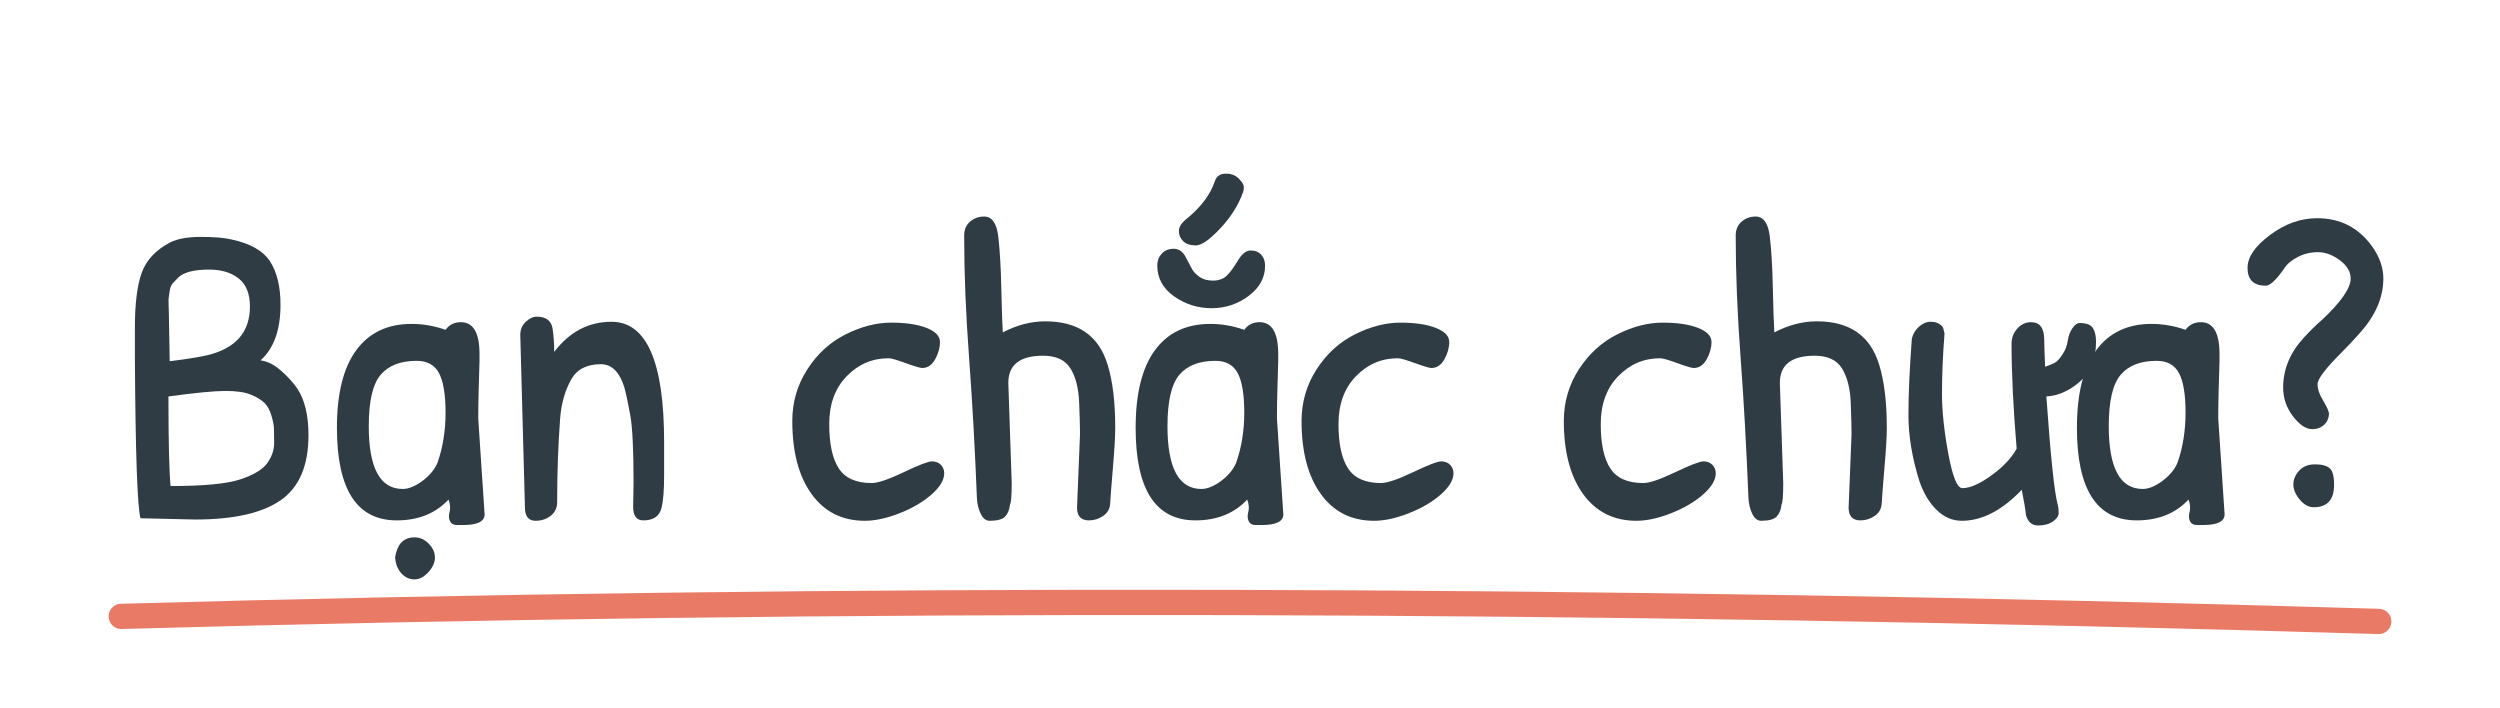
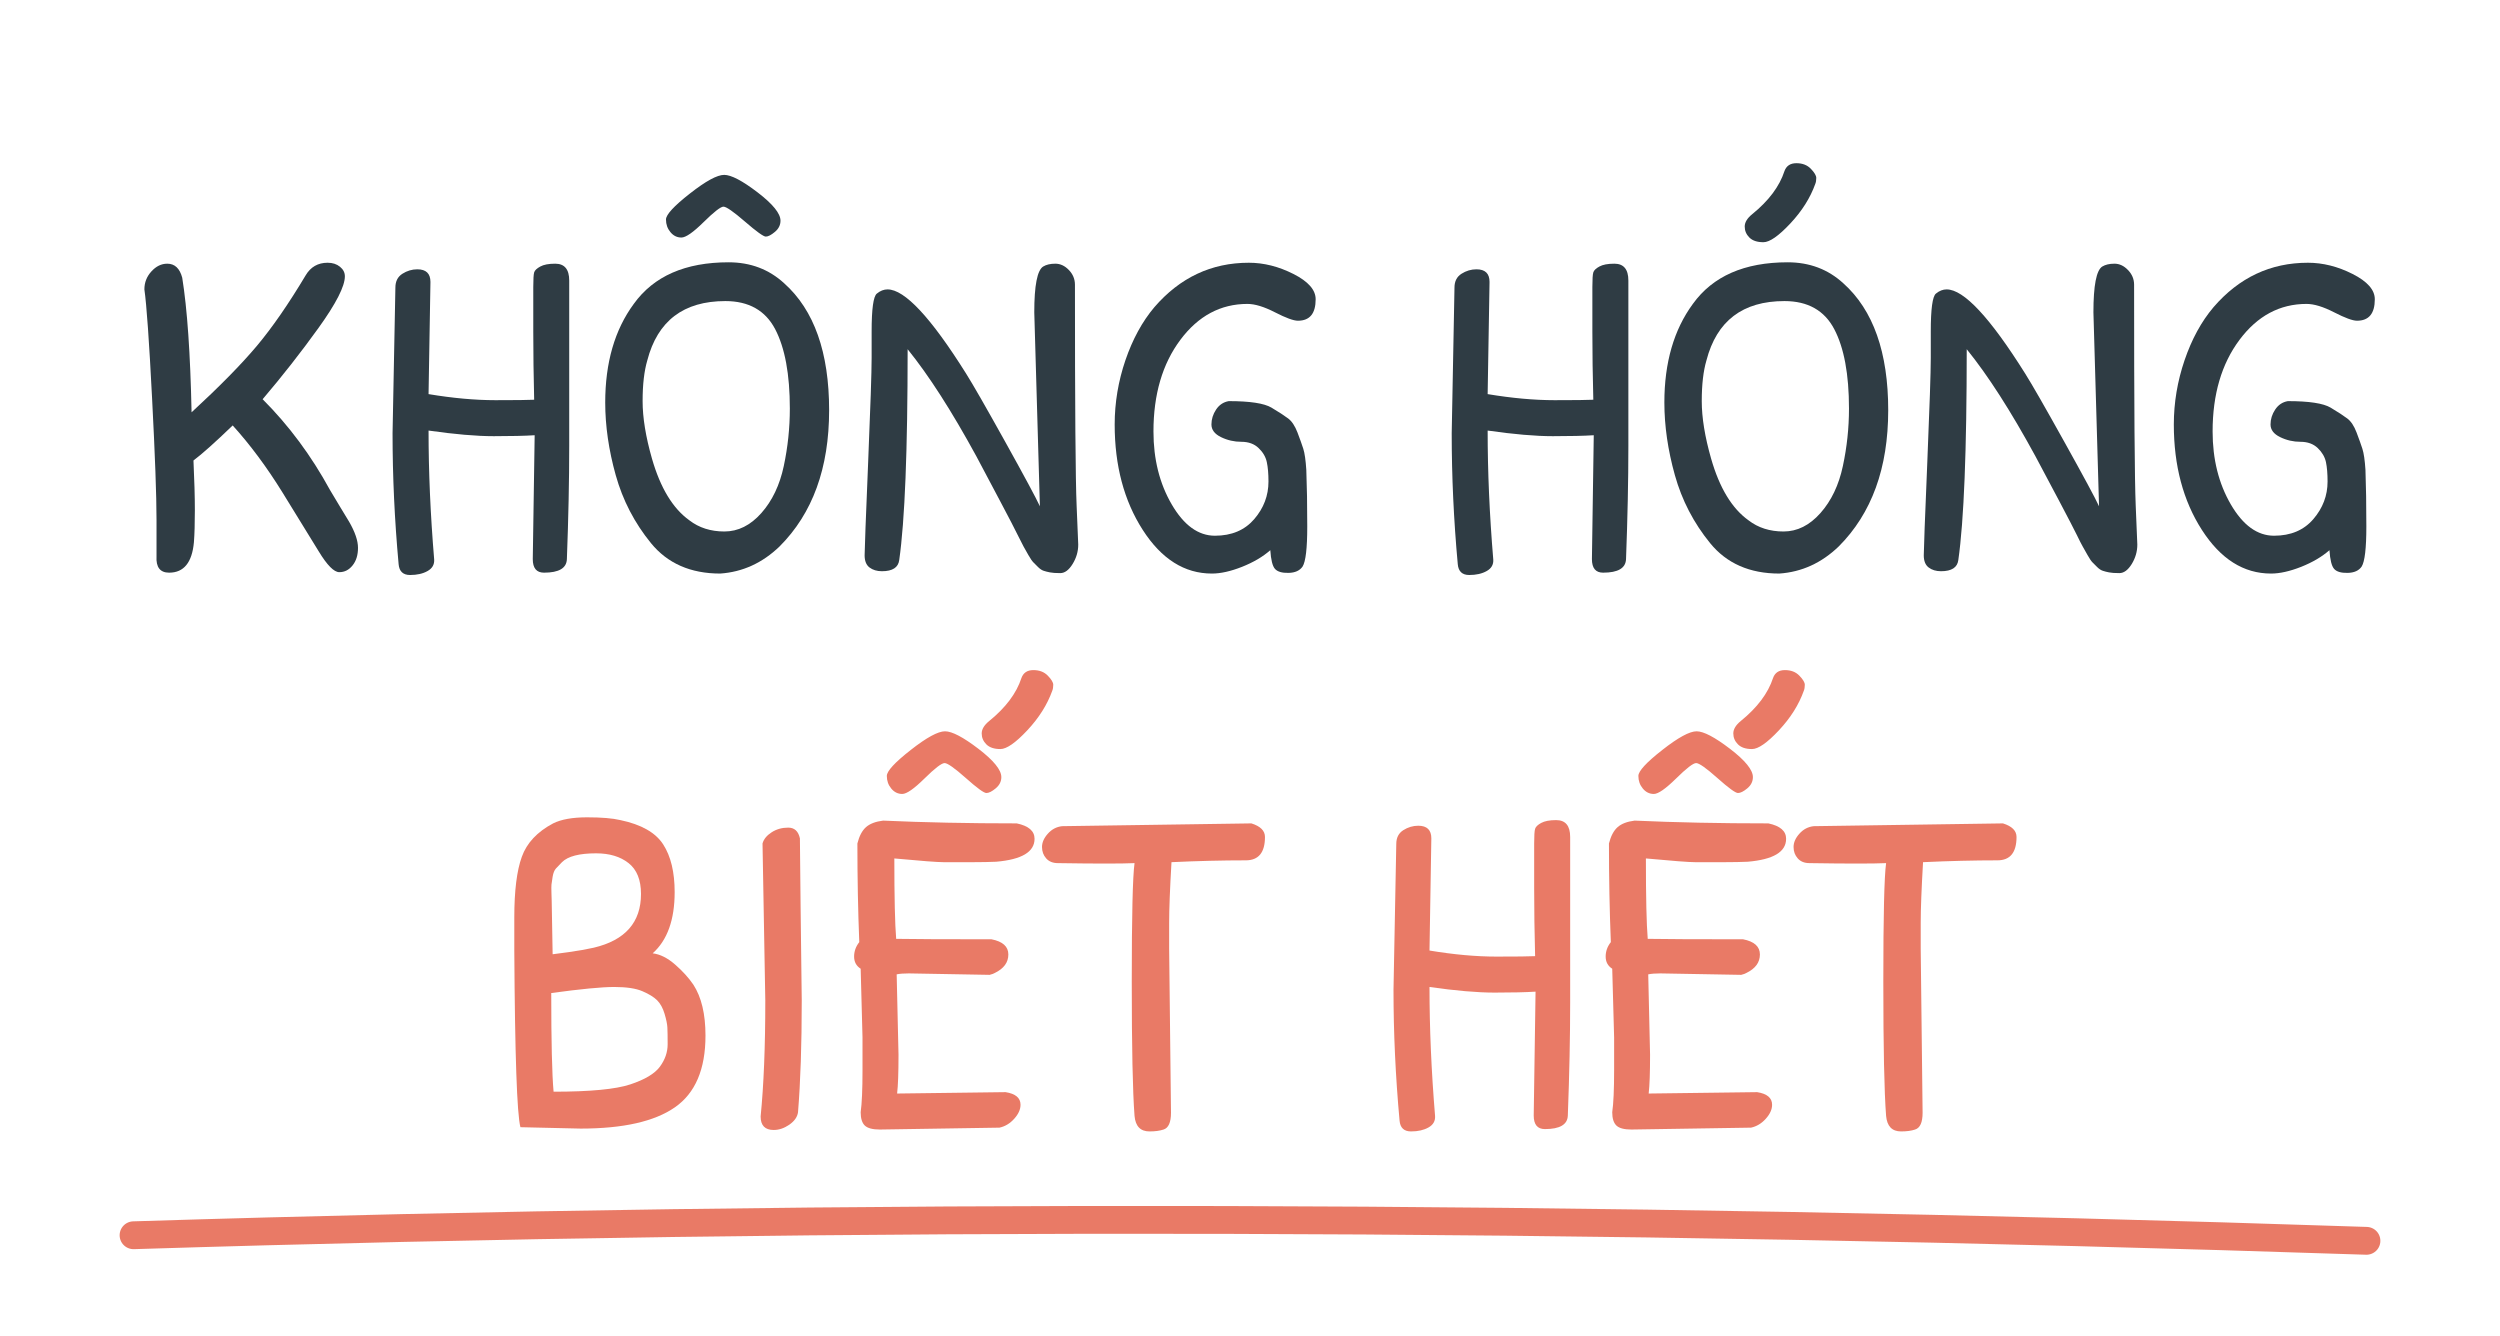
- <svg xmlns="http://www.w3.org/2000/svg" viewBox="0 0 494.83 140" role="img" aria-label="Bạn chắc chưa?">
-   <path d="M38.63 102.83 27.8 102.58Q26.87 99.05 26.7 70.83V64.86Q26.7 57.72 28.05 53.99Q29.39 50.25 33.68 47.98Q35.86 46.89 39.77 46.89Q43.67 46.89 45.77 47.39Q51.4 48.57 53.46 51.76Q55.52 54.95 55.52 60.33Q55.52 67.8 51.57 71.33Q53.58 71.58 55.6 73.35Q57.62 75.11 58.88 76.96Q61.06 80.32 61.06 86.12Q61.06 95.19 55.56 99.01Q50.06 102.83 38.63 102.83ZM33.42 61.92 33.59 71.5Q33.76 71.5 36.45 71.12Q39.14 70.74 40.98 70.32Q49.47 68.31 49.47 60.66Q49.47 56.88 47.24 55.12Q45.02 53.36 41.4 53.36Q36.87 53.36 35.27 54.95Q34.6 55.62 34.18 56.09Q33.76 56.55 33.59 57.56Q33.42 58.56 33.38 58.98Q33.34 59.4 33.38 60.58Q33.42 61.76 33.42 61.92ZM33.34 78.47Q33.34 91.58 33.76 96.2Q43.59 96.2 47.54 94.89Q51.48 93.59 52.87 91.7Q54.26 89.81 54.26 87.67Q54.26 85.53 54.21 84.65Q54.17 83.76 53.71 82.21Q53.25 80.66 52.37 79.77Q51.48 78.89 49.72 78.14Q47.96 77.38 44.64 77.38Q41.32 77.38 33.34 78.47Z" fill="#2F3C44" />
-   <path d="M91.22 63.77Q94.91 63.77 94.91 70.07Q94.91 70.74 94.91 71.5L94.74 77.38Q94.66 80.15 94.66 82.84L95.92 101.82Q95.92 103.92 91.64 103.92Q91.38 103.92 90.42 103.92Q89.45 103.92 89.07 103.17Q88.7 102.41 88.99 101.32Q89.28 100.23 88.78 98.88Q84.92 103.0 78.53 103.0Q66.69 103.0 66.69 84.69Q66.69 74.52 70.51 69.32Q74.33 64.11 81.47 64.11Q84.83 64.11 88.19 65.28Q89.28 63.77 91.22 63.77ZM82.48 71.42Q77.69 71.42 75.34 74.19Q72.99 76.96 72.99 84.35Q72.99 96.78 79.71 96.78Q81.47 96.78 83.61 95.19Q85.76 93.59 86.6 91.58Q88.19 87.04 88.19 81.66Q88.19 76.29 86.89 73.85Q85.59 71.42 82.48 71.42ZM78.2 110.31Q78.53 108.38 79.37 107.45Q80.38 106.36 82.02 106.36Q83.66 106.36 84.87 107.62Q86.09 108.88 86.09 110.35Q86.09 111.82 84.79 113.25Q83.49 114.68 82.02 114.68Q80.55 114.68 79.46 113.5Q78.36 112.32 78.2 110.31Z" fill="#2F3C44" />
-   <path d="M103.9 100.4 102.98 66.29Q102.98 64.7 104.07 63.69Q105.16 62.68 106.25 62.68Q108.94 62.68 109.36 64.95Q109.7 67.22 109.7 69.65Q114.23 63.69 121.04 63.69Q131.45 63.69 131.45 87.46Q131.45 89.64 131.45 94.05Q131.45 98.46 130.95 100.48Q130.36 103.0 127.34 103.0Q125.32 103.0 125.32 100.31L125.4 95.61Q125.4 85.86 124.77 82.29Q124.14 78.72 123.56 76.62Q122.13 72.09 118.94 72.09Q114.74 72.09 113.06 75.11Q111.21 78.39 110.87 82.84Q110.28 90.65 110.28 99.39Q110.28 101.07 109.02 102.08Q107.76 103.08 106.0 103.08Q103.9 103.08 103.9 100.4Z" fill="#2F3C44" />
-   <path d="M182.52 72.84Q181.94 72.84 179.29 71.88Q176.64 70.91 175.89 70.91Q171.02 70.91 167.57 74.48Q164.13 78.05 164.13 83.93Q164.13 89.81 166.02 92.71Q167.91 95.61 172.53 95.61Q174.38 95.61 178.87 93.47Q183.36 91.32 184.46 91.32Q185.55 91.32 186.22 92.0Q186.89 92.67 186.89 93.68Q186.89 95.69 184.33 97.92Q181.77 100.14 177.99 101.61Q174.21 103.08 171.18 103.08Q164.46 103.08 160.64 97.79Q156.82 92.5 156.82 83.34Q156.82 77.72 159.8 73.1Q162.78 68.48 167.4 66.17Q172.02 63.86 176.39 63.86Q180.76 63.86 183.41 64.91Q186.05 65.96 186.05 67.68Q186.05 69.4 185.09 71.12Q184.12 72.84 182.52 72.84Z" fill="#2F3C44" />
-   <path d="M199.58 75.78 200.25 95.61Q200.25 99.3 199.91 99.89Q199.74 101.4 198.95 102.24Q198.15 103.08 195.88 103.08Q194.79 103.08 194.12 101.7Q193.44 100.31 193.36 98.55Q192.77 83.76 191.81 70.79Q190.84 57.81 190.84 46.64Q190.84 44.87 192.02 43.86Q193.19 42.86 194.79 42.86Q197.14 42.86 197.6 46.89Q198.06 50.92 198.19 56.97Q198.32 63.02 198.48 65.79Q202.68 63.6 206.88 63.6Q216.63 63.6 219.23 72.17Q220.74 77.04 220.74 84.69Q220.74 87.21 220.28 92.63Q219.82 98.04 219.74 99.64Q219.65 101.24 218.35 102.12Q217.05 103.0 215.54 103.0Q213.18 103.0 213.18 100.48L213.77 85.86Q213.77 84.02 213.6 79.73Q213.44 75.45 211.88 72.93Q210.33 70.41 206.46 70.41Q199.58 70.41 199.58 75.78Z" fill="#2F3C44" />
-   <path d="M240.48 35.8Q240.99 34.37 242.63 34.37Q244.26 34.37 245.23 35.38Q246.2 36.39 246.2 37.02Q246.2 37.65 246.03 38.07Q244.68 41.85 241.53 45.21Q238.38 48.57 236.7 48.57Q235.02 48.57 234.18 47.73Q233.34 46.89 233.34 45.75Q233.34 44.62 234.6 43.53Q239.14 39.92 240.48 35.8ZM250.4 52.6Q250.4 56.13 247.16 58.56Q243.93 61.0 239.81 61.0Q235.7 61.0 232.38 58.65Q229.06 56.3 229.06 52.52Q229.06 51.17 229.94 50.21Q230.82 49.24 232.34 49.24Q233.85 49.24 234.73 50.96Q235.61 52.68 236.03 53.4Q236.45 54.11 237.46 54.83Q238.47 55.54 240.11 55.54Q241.74 55.54 242.75 54.62Q243.76 53.69 244.98 51.63Q246.2 49.58 247.54 49.58Q248.88 49.58 249.64 50.42Q250.4 51.26 250.4 52.6ZM249.3 63.77Q253.0 63.77 253.0 70.07Q253.0 70.74 253.0 71.5L252.83 77.38Q252.75 80.15 252.75 82.84L254.01 101.82Q254.01 103.92 249.72 103.92Q249.47 103.92 248.51 103.92Q247.54 103.92 247.16 103.17Q246.78 102.41 247.08 101.32Q247.37 100.23 246.87 98.88Q243.0 103.0 236.62 103.0Q224.78 103.0 224.78 84.69Q224.78 74.52 228.6 69.32Q232.42 64.11 239.56 64.11Q242.92 64.11 246.28 65.28Q247.37 63.77 249.3 63.77ZM240.57 71.42Q235.78 71.42 233.43 74.19Q231.08 76.96 231.08 84.35Q231.08 96.78 237.8 96.78Q239.56 96.78 241.7 95.19Q243.84 93.59 244.68 91.58Q246.28 87.04 246.28 81.66Q246.28 76.29 244.98 73.85Q243.68 71.42 240.57 71.42Z" fill="#2F3C44" />
-   <path d="M283.32 72.84Q282.74 72.84 280.09 71.88Q277.44 70.91 276.69 70.91Q271.82 70.91 268.37 74.48Q264.93 78.05 264.93 83.93Q264.93 89.81 266.82 92.71Q268.71 95.61 273.33 95.61Q275.18 95.61 279.67 93.47Q284.16 91.32 285.26 91.32Q286.35 91.32 287.02 92.0Q287.69 92.67 287.69 93.68Q287.69 95.69 285.13 97.92Q282.57 100.14 278.79 101.61Q275.01 103.08 271.98 103.08Q265.26 103.08 261.44 97.79Q257.62 92.5 257.62 83.34Q257.62 77.72 260.6 73.1Q263.58 68.48 268.2 66.17Q272.82 63.86 277.19 63.86Q281.56 63.86 284.21 64.91Q286.85 65.96 286.85 67.68Q286.85 69.4 285.89 71.12Q284.92 72.84 283.32 72.84Z" fill="#2F3C44" />
-   <path d="M335.24 72.84Q334.65 72.84 332.0 71.88Q329.36 70.91 328.6 70.91Q323.73 70.91 320.28 74.48Q316.84 78.05 316.84 83.93Q316.84 89.81 318.73 92.71Q320.62 95.61 325.24 95.61Q327.09 95.61 331.58 93.47Q336.08 91.32 337.17 91.32Q338.26 91.32 338.93 92.0Q339.6 92.67 339.6 93.68Q339.6 95.69 337.04 97.92Q334.48 100.14 330.7 101.61Q326.92 103.08 323.9 103.08Q317.18 103.08 313.35 97.79Q309.53 92.5 309.53 83.34Q309.53 77.72 312.51 73.1Q315.5 68.48 320.12 66.17Q324.74 63.86 329.1 63.86Q333.47 63.86 336.12 64.91Q338.76 65.96 338.76 67.68Q338.76 69.4 337.8 71.12Q336.83 72.84 335.24 72.84Z" fill="#2F3C44" />
-   <path d="M352.29 75.78 352.96 95.61Q352.96 99.3 352.62 99.89Q352.46 101.4 351.66 102.24Q350.86 103.08 348.59 103.08Q347.5 103.08 346.83 101.7Q346.16 100.31 346.07 98.55Q345.48 83.76 344.52 70.79Q343.55 57.81 343.55 46.64Q343.55 44.87 344.73 43.86Q345.9 42.86 347.5 42.86Q349.85 42.86 350.31 46.89Q350.78 50.92 350.9 56.97Q351.03 63.02 351.2 65.79Q355.4 63.6 359.6 63.6Q369.34 63.6 371.94 72.17Q373.46 77.04 373.46 84.69Q373.46 87.21 372.99 92.63Q372.53 98.04 372.45 99.64Q372.36 101.24 371.06 102.12Q369.76 103.0 368.25 103.0Q365.9 103.0 365.9 100.48L366.48 85.86Q366.48 84.02 366.32 79.73Q366.15 75.45 364.59 72.93Q363.04 70.41 359.18 70.41Q352.29 70.41 352.29 75.78Z" fill="#2F3C44" />
-   <path d="M414.87 67.64Q414.87 72.76 411.68 75.53Q408.48 78.3 405.04 78.47Q406.3 96.36 407.31 99.98Q407.48 100.65 407.48 101.53Q407.48 102.41 406.34 103.21Q405.21 104.01 403.4 104.01Q401.6 104.01 401.01 101.99Q400.84 100.31 400.17 96.95Q394.29 103.08 388.32 103.08Q385.55 103.08 383.37 100.98Q381.18 98.88 379.92 95.27Q377.74 88.3 377.74 82.17Q377.74 76.04 378.41 67.05Q378.75 65.62 379.84 64.65Q380.93 63.69 382.07 63.69Q383.2 63.69 383.83 64.11Q384.46 64.53 384.59 64.86Q384.71 65.2 384.88 66.04Q384.38 72.59 384.38 77.84Q384.38 83.09 385.64 89.85Q386.9 96.62 388.41 96.62Q390.68 96.62 394.16 94.1Q397.65 91.58 399.16 88.8Q398.15 76.71 398.15 68.06Q398.15 66.29 399.29 65.03Q400.42 63.77 402.02 63.77Q404.62 63.77 404.62 67.3Q404.62 68.39 404.79 72.59Q406.05 72.17 406.72 71.79Q407.39 71.42 408.23 70.16Q409.07 68.9 409.28 67.43Q409.49 65.96 410.21 64.95Q410.92 63.94 411.59 63.94Q413.61 63.94 414.24 64.91Q414.87 65.87 414.87 67.64Z" fill="#2F3C44" />
-   <path d="M435.62 63.77Q439.31 63.77 439.31 70.07Q439.31 70.74 439.31 71.5L439.14 77.38Q439.06 80.15 439.06 82.84L440.32 101.82Q440.32 103.92 436.04 103.92Q435.78 103.92 434.82 103.92Q433.85 103.92 433.47 103.17Q433.1 102.41 433.39 101.32Q433.68 100.23 433.18 98.88Q429.32 103.0 422.93 103.0Q411.09 103.0 411.09 84.69Q411.09 74.52 414.91 69.32Q418.73 64.11 425.87 64.11Q429.23 64.11 432.59 65.28Q433.68 63.77 435.62 63.77ZM426.88 71.42Q422.09 71.42 419.74 74.19Q417.39 76.96 417.39 84.35Q417.39 96.78 424.11 96.78Q425.87 96.78 428.01 95.19Q430.16 93.59 431.0 91.58Q432.59 87.04 432.59 81.66Q432.59 76.29 431.29 73.85Q429.99 71.42 426.88 71.42Z" fill="#2F3C44" />
-   <path d="M465.27 55.12Q465.27 53.1 463.13 51.51Q460.98 49.91 458.8 49.91Q456.62 49.91 454.77 50.88Q452.92 51.84 452.08 53.19Q449.73 56.55 448.47 56.55Q444.86 56.55 444.86 53.02Q444.86 49.83 449.31 46.51Q453.76 43.19 458.63 43.19Q465.52 43.19 469.55 48.82Q471.74 51.93 471.74 55.12Q471.74 60.66 467.2 65.79Q465.27 67.97 463.34 69.9Q458.72 74.52 458.72 76.04Q458.72 77.55 459.89 79.4Q460.98 81.24 460.98 81.92Q460.98 82.59 460.56 83.43Q459.56 84.94 457.67 84.94Q455.78 84.94 453.84 82.38Q451.91 79.82 451.91 76.71Q451.91 71.25 456.03 66.8Q457.96 64.7 459.64 63.27Q465.27 57.98 465.27 55.12ZM461.99 95.94Q461.99 100.4 457.96 100.4Q456.45 100.4 455.19 98.88Q453.93 97.37 453.93 95.9Q453.93 94.43 455.06 93.17Q456.2 91.91 458.21 91.91Q460.23 91.91 461.11 92.67Q461.99 93.42 461.99 95.94Z" fill="#2F3C44" />
-   <path d="M24 122 Q237.52 116 470.83 123" fill="none" stroke="#E97A66" stroke-width="5" stroke-linecap="round" />
+ <svg xmlns="http://www.w3.org/2000/svg" viewBox="0 0 449.3 240" role="img" aria-label="KHÔNG HÓNG BIẾT HẾT">
+   <path d="M28.13 93.42Q28.13 86.96 27.33 71.54Q26.54 56.13 25.95 52.01Q25.95 50.16 27.21 48.78Q28.47 47.39 30.06 47.39Q32.08 47.39 32.75 49.91Q34.1 58.31 34.43 74.1Q41.99 67.13 46.15 62.18Q50.31 57.22 54.93 49.49Q56.27 47.22 58.88 47.22Q60.22 47.22 61.1 47.94Q61.98 48.65 61.98 49.66Q61.98 52.35 57.24 58.94Q52.49 65.54 47.2 71.75Q54.26 78.81 59.3 88.05Q59.97 89.22 61.06 90.99Q62.15 92.75 62.74 93.76Q64.34 96.53 64.34 98.46Q64.34 100.4 63.37 101.61Q62.4 102.83 60.98 102.83Q59.55 102.83 57.28 99.09Q55.01 95.36 50.77 88.51Q46.53 81.66 41.82 76.46Q37.12 80.99 34.77 82.76Q35.02 88.13 35.02 91.7Q35.02 95.27 34.85 97.46Q34.35 102.92 30.4 102.92Q27.96 102.92 28.13 99.98Z" fill="#2F3C44" />
+   <path d="M77.02 70.83Q83.57 71.92 89.03 71.92Q94.49 71.92 96.0 71.84Q95.84 65.45 95.84 59.57Q95.84 53.69 95.84 51.59Q95.84 49.49 96.0 48.95Q96.17 48.4 97.1 47.9Q98.02 47.39 99.78 47.39Q102.3 47.39 102.3 50.42V80.15Q102.3 89.39 101.88 100.48Q101.8 102.92 97.77 102.92Q95.75 102.92 95.75 100.48L96.09 78.22Q93.4 78.39 88.74 78.39Q84.08 78.39 77.02 77.38Q77.02 88.47 78.03 100.56Q78.11 101.91 76.85 102.62Q75.59 103.34 73.7 103.34Q71.81 103.34 71.64 101.4Q70.55 89.48 70.55 77.88L71.06 51.68Q71.06 50.0 72.32 49.2Q73.58 48.4 75.0 48.4Q77.36 48.4 77.36 50.67Z" fill="#2F3C44" />
+   <path d="M140.27 39.66Q140.27 40.84 139.26 41.68Q138.26 42.52 137.63 42.52Q137.0 42.52 133.89 39.83Q130.78 37.14 130.02 37.14Q129.27 37.14 126.45 39.92Q123.64 42.69 122.46 42.69Q121.29 42.69 120.49 41.72Q119.69 40.76 119.69 39.45Q119.69 38.15 123.98 34.79Q128.26 31.43 130.15 31.43Q132.04 31.43 136.16 34.58Q140.27 37.73 140.27 39.66ZM130.95 47.14Q136.83 47.14 140.94 50.92Q149.01 58.14 149.01 73.73Q149.01 89.31 140.1 98.21Q135.48 102.66 129.44 103.08Q121.46 103.08 117.0 97.62Q112.55 92.16 110.66 85.4Q108.77 78.64 108.77 72.34Q108.77 61.59 113.9 54.62Q119.27 47.14 130.95 47.14ZM130.36 54.11Q119.1 54.11 116.33 64.78Q115.49 67.64 115.49 72.09Q115.49 76.54 117.17 82.42Q119.44 90.32 123.89 93.51Q126.5 95.52 130.19 95.52Q133.89 95.52 136.83 92.21Q139.77 88.89 140.86 83.76Q141.95 78.64 141.95 73.43Q141.95 64.19 139.31 59.15Q136.66 54.11 130.36 54.11Z" fill="#2F3C44" />
+   <path d="M193.19 51.17Q193.19 84.02 193.49 90.86Q193.78 97.71 193.78 97.88Q193.78 99.72 192.77 101.36Q191.76 103.0 190.55 103.0Q189.33 103.0 188.7 102.87Q188.07 102.75 187.56 102.58Q187.06 102.41 186.56 101.91L185.72 101.07Q185.38 100.73 184.83 99.77Q184.29 98.8 183.95 98.21Q183.62 97.62 182.9 96.15Q182.19 94.68 179.79 90.15Q177.4 85.61 175.47 82.0Q168.83 69.82 163.12 62.76Q163.12 90.06 161.61 100.65Q161.36 102.66 158.5 102.66Q157.16 102.66 156.27 101.99Q155.39 101.32 155.39 99.81Q155.39 98.3 156.02 83.18Q156.65 68.06 156.65 64.32Q156.65 60.58 156.65 59.57Q156.65 53.52 157.58 52.77Q158.5 52.01 159.51 52.01Q164.13 52.01 173.62 67.13Q175.47 70.07 180.68 79.44Q185.88 88.8 186.89 90.99L185.88 56.13Q185.88 48.9 187.48 47.9Q188.32 47.39 189.66 47.39Q191.01 47.39 192.1 48.53Q193.19 49.66 193.19 51.17Z" fill="#2F3C44" />
+   <path d="M224.44 47.22Q228.47 47.22 232.46 49.24Q236.45 51.26 236.45 53.78Q236.45 57.64 233.26 57.64Q232.08 57.64 229.14 56.13Q226.2 54.62 224.19 54.62Q216.96 54.62 212.13 61.08Q207.3 67.55 207.3 77.55Q207.3 85.02 210.58 90.65Q213.86 96.28 218.35 96.28Q222.84 96.28 225.41 93.3Q227.97 90.32 227.97 86.54Q227.97 84.44 227.67 83.05Q227.38 81.66 226.2 80.53Q225.03 79.4 223.1 79.4Q221.16 79.4 219.44 78.56Q217.72 77.72 217.72 76.29Q217.72 74.86 218.56 73.6Q219.4 72.34 220.83 72.09Q226.54 72.09 228.51 73.26Q230.49 74.44 231.5 75.2Q232.5 75.95 233.18 77.72Q233.85 79.48 234.23 80.66Q234.6 81.83 234.77 84.44Q234.94 88.8 234.94 94.64Q234.94 100.48 234.1 101.82Q233.34 102.92 231.58 102.96Q229.82 103.0 229.14 102.24Q228.47 101.49 228.3 98.88Q226.29 100.65 223.22 101.87Q220.16 103.08 217.8 103.08Q210.41 103.08 205.37 95.23Q200.33 87.38 200.33 76.29Q200.33 70.41 202.26 64.74Q204.2 59.07 207.47 55.2Q214.36 47.22 224.44 47.22Z" fill="#2F3C44" />
+   <path d="M267.36 70.83Q273.92 71.92 279.38 71.92Q284.84 71.92 286.35 71.84Q286.18 65.45 286.18 59.57Q286.18 53.69 286.18 51.59Q286.18 49.49 286.35 48.95Q286.52 48.4 287.44 47.9Q288.36 47.39 290.13 47.39Q292.65 47.39 292.65 50.42V80.15Q292.65 89.39 292.23 100.48Q292.14 102.92 288.11 102.92Q286.1 102.92 286.1 100.48L286.43 78.22Q283.74 78.39 279.08 78.39Q274.42 78.39 267.36 77.38Q267.36 88.47 268.37 100.56Q268.46 101.91 267.2 102.62Q265.94 103.34 264.05 103.34Q262.16 103.34 261.99 101.4Q260.9 89.48 260.9 77.88L261.4 51.68Q261.4 50.0 262.66 49.2Q263.92 48.4 265.35 48.4Q267.7 48.4 267.7 50.67Z" fill="#2F3C44" />
+   <path d="M320.7 30.76Q321.21 29.33 322.85 29.33Q324.48 29.33 325.45 30.34Q326.42 31.35 326.42 31.98Q326.42 32.61 326.25 33.03Q324.9 36.81 321.75 40.17Q318.6 43.53 316.92 43.53Q315.24 43.53 314.4 42.69Q313.56 41.85 313.56 40.71Q313.56 39.58 314.91 38.49Q319.36 34.88 320.7 30.76ZM321.29 47.14Q327.17 47.14 331.29 50.92Q339.35 58.14 339.35 73.73Q339.35 89.31 330.45 98.21Q325.83 102.66 319.78 103.08Q311.8 103.08 307.35 97.62Q302.9 92.16 301.01 85.4Q299.12 78.64 299.12 72.34Q299.12 61.59 304.24 54.62Q309.62 47.14 321.29 47.14ZM320.7 54.11Q309.45 54.11 306.68 64.78Q305.84 67.64 305.84 72.09Q305.84 76.54 307.52 82.42Q309.78 90.32 314.24 93.51Q316.84 95.52 320.54 95.52Q324.23 95.52 327.17 92.21Q330.11 88.89 331.2 83.76Q332.3 78.64 332.3 73.43Q332.3 64.19 329.65 59.15Q327.0 54.11 320.7 54.11Z" fill="#2F3C44" />
+   <path d="M383.54 51.17Q383.54 84.02 383.83 90.86Q384.12 97.71 384.12 97.88Q384.12 99.72 383.12 101.36Q382.11 103.0 380.89 103.0Q379.67 103.0 379.04 102.87Q378.41 102.75 377.91 102.58Q377.4 102.41 376.9 101.91L376.06 101.07Q375.72 100.73 375.18 99.77Q374.63 98.8 374.3 98.21Q373.96 97.62 373.25 96.15Q372.53 94.68 370.14 90.15Q367.74 85.61 365.81 82.0Q359.18 69.82 353.46 62.76Q353.46 90.06 351.95 100.65Q351.7 102.66 348.84 102.66Q347.5 102.66 346.62 101.99Q345.74 101.32 345.74 99.81Q345.74 98.3 346.37 83.18Q347.0 68.06 347.0 64.32Q347.0 60.58 347.0 59.57Q347.0 53.52 347.92 52.77Q348.84 52.01 349.85 52.01Q354.47 52.01 363.96 67.13Q365.81 70.07 371.02 79.44Q376.23 88.8 377.24 90.99L376.23 56.13Q376.23 48.9 377.82 47.9Q378.66 47.39 380.01 47.39Q381.35 47.39 382.44 48.53Q383.54 49.66 383.54 51.17Z" fill="#2F3C44" />
+   <path d="M414.78 47.22Q418.82 47.22 422.81 49.24Q426.8 51.26 426.8 53.78Q426.8 57.64 423.6 57.64Q422.43 57.64 419.49 56.13Q416.55 54.62 414.53 54.62Q407.31 54.62 402.48 61.08Q397.65 67.55 397.65 77.55Q397.65 85.02 400.92 90.65Q404.2 96.28 408.69 96.28Q413.19 96.28 415.75 93.3Q418.31 90.32 418.31 86.54Q418.31 84.44 418.02 83.05Q417.72 81.66 416.55 80.53Q415.37 79.4 413.44 79.4Q411.51 79.4 409.79 78.56Q408.06 77.72 408.06 76.29Q408.06 74.86 408.9 73.6Q409.74 72.34 411.17 72.09Q416.88 72.09 418.86 73.26Q420.83 74.44 421.84 75.2Q422.85 75.95 423.52 77.72Q424.19 79.48 424.57 80.66Q424.95 81.83 425.12 84.44Q425.28 88.8 425.28 94.64Q425.28 100.48 424.44 101.82Q423.69 102.92 421.92 102.96Q420.16 103.0 419.49 102.24Q418.82 101.49 418.65 98.88Q416.63 100.65 413.57 101.87Q410.5 103.08 408.15 103.08Q400.76 103.08 395.72 95.23Q390.68 87.38 390.68 76.29Q390.68 70.41 392.61 64.74Q394.54 59.07 397.82 55.2Q404.7 47.22 414.78 47.22Z" fill="#2F3C44" />
+   <path d="M104.36 202.83 93.53 202.58Q92.6 199.05 92.43 170.83V164.86Q92.43 157.72 93.78 153.99Q95.12 150.25 99.41 147.98Q101.59 146.89 105.5 146.89Q109.4 146.89 111.5 147.39Q117.13 148.57 119.19 151.76Q121.25 154.95 121.25 160.33Q121.25 167.8 117.3 171.33Q119.31 171.58 121.33 173.35Q123.35 175.11 124.61 176.96Q126.79 180.32 126.79 186.12Q126.79 195.19 121.29 199.01Q115.79 202.83 104.36 202.83ZM99.15 161.92 99.32 171.5Q99.49 171.5 102.18 171.12Q104.87 170.74 106.71 170.32Q115.2 168.31 115.2 160.66Q115.2 156.88 112.97 155.12Q110.75 153.36 107.13 153.36Q102.6 153.36 101.0 154.95Q100.33 155.62 99.91 156.09Q99.49 156.55 99.32 157.56Q99.15 158.56 99.11 158.98Q99.07 159.4 99.11 160.58Q99.15 161.76 99.15 161.92ZM99.07 178.47Q99.07 191.58 99.49 196.2Q109.32 196.2 113.27 194.89Q117.21 193.59 118.6 191.7Q119.99 189.81 119.99 187.67Q119.99 185.53 119.94 184.65Q119.9 183.76 119.44 182.21Q118.98 180.66 118.1 179.77Q117.21 178.89 115.45 178.14Q113.69 177.38 110.37 177.38Q107.05 177.38 99.07 178.47Z" fill="#E97A66" />
+   <path d="M143.76 150.67Q143.84 160.41 144.09 179.82Q144.09 191.66 143.42 199.89Q143.25 201.15 141.87 202.12Q140.48 203.08 139.05 203.08Q136.7 203.08 136.7 200.65Q137.54 192.25 137.54 179.82L137.04 151.59Q137.37 150.42 138.68 149.58Q139.98 148.74 141.66 148.74Q143.34 148.74 143.76 150.67Z" fill="#E97A66" />
+   <path d="M183.57 121.86Q184.08 120.43 185.72 120.43Q187.35 120.43 188.32 121.44Q189.29 122.44 189.29 123.07Q189.29 123.7 189.12 124.12Q187.77 127.9 184.62 131.26Q181.47 134.62 179.79 134.62Q178.11 134.62 177.27 133.78Q176.43 132.94 176.43 131.81Q176.43 130.68 177.78 129.58Q182.23 125.97 183.57 121.86ZM179.96 139.66Q179.96 140.84 178.95 141.68Q177.95 142.52 177.27 142.52Q176.6 142.52 173.58 139.83Q170.55 137.14 169.76 137.14Q168.96 137.14 166.14 139.92Q163.33 142.69 162.15 142.69Q160.98 142.69 160.18 141.72Q159.38 140.76 159.38 139.45Q159.38 138.15 163.67 134.79Q167.95 131.43 169.84 131.43Q171.73 131.43 175.85 134.58Q179.96 137.73 179.96 139.66ZM154.68 174.1Q153.5 173.35 153.5 171.92Q153.5 170.49 154.43 169.32Q154.09 160.92 154.09 151.59Q154.59 149.58 155.64 148.65Q156.69 147.73 158.71 147.48Q169.8 147.98 182.73 147.98Q185.93 148.65 185.93 150.75Q185.93 154.28 179.04 154.87Q177.19 154.95 175.01 154.95H169.55Q167.95 154.95 160.73 154.28Q160.73 164.78 161.06 168.73Q165.51 168.81 178.2 168.81Q181.22 169.4 181.22 171.54Q181.22 173.68 178.79 174.86Q178.53 175.03 177.86 175.2L163.33 174.94Q161.99 174.94 161.15 175.11L161.48 189.56Q161.48 194.43 161.23 196.53L180.72 196.28Q183.41 196.7 183.41 198.55Q183.41 199.81 182.27 201.07Q181.14 202.33 179.63 202.66L158.12 203.0Q156.19 203.0 155.43 202.29Q154.68 201.57 154.68 199.89Q155.01 197.54 155.01 192.33V186.45Z" fill="#E97A66" />
+   <path d="M190.88 148.48 224.9 147.98Q227.34 148.74 227.34 150.42Q227.34 154.62 223.89 154.62Q217.59 154.62 210.54 154.95Q210.12 162.18 210.12 165.83Q210.12 169.48 210.12 170.49L210.45 199.98Q210.45 202.58 209.11 203.0Q208.1 203.34 206.59 203.34Q204.15 203.34 203.9 200.56Q203.4 194.1 203.4 176.41Q203.4 158.73 203.9 155.12Q202.14 155.2 198.69 155.2Q195.25 155.2 190.13 155.12Q188.78 155.12 188.03 154.28Q187.27 153.44 187.27 152.22Q187.27 151.0 188.32 149.83Q189.37 148.65 190.88 148.48Z" fill="#E97A66" />
+   <path d="M256.91 170.83Q263.46 171.92 268.92 171.92Q274.38 171.92 275.89 171.84Q275.72 165.45 275.72 159.57Q275.72 153.69 275.72 151.59Q275.72 149.49 275.89 148.95Q276.06 148.4 276.98 147.9Q277.91 147.39 279.67 147.39Q282.19 147.39 282.19 150.42V180.15Q282.19 189.39 281.77 200.48Q281.69 202.92 277.65 202.92Q275.64 202.92 275.64 200.48L275.97 178.22Q273.29 178.39 268.62 178.39Q263.96 178.39 256.91 177.38Q256.91 188.47 257.91 200.56Q258.0 201.91 256.74 202.62Q255.48 203.34 253.59 203.34Q251.7 203.34 251.53 201.4Q250.44 189.48 250.44 177.88L250.94 151.68Q250.94 150.0 252.2 149.2Q253.46 148.4 254.89 148.4Q257.24 148.4 257.24 150.67Z" fill="#E97A66" />
+   <path d="M318.65 121.86Q319.15 120.43 320.79 120.43Q322.43 120.43 323.39 121.44Q324.36 122.44 324.36 123.07Q324.36 123.7 324.19 124.12Q322.85 127.9 319.7 131.26Q316.55 134.62 314.87 134.62Q313.19 134.62 312.35 133.78Q311.51 132.94 311.51 131.81Q311.51 130.68 312.85 129.58Q317.3 125.97 318.65 121.86ZM315.03 139.66Q315.03 140.84 314.03 141.68Q313.02 142.52 312.35 142.52Q311.67 142.52 308.65 139.83Q305.63 137.14 304.83 137.14Q304.03 137.14 301.22 139.92Q298.4 142.69 297.23 142.69Q296.05 142.69 295.25 141.72Q294.45 140.76 294.45 139.45Q294.45 138.15 298.74 134.79Q303.02 131.43 304.91 131.43Q306.8 131.43 310.92 134.58Q315.03 137.73 315.03 139.66ZM289.75 174.1Q288.57 173.35 288.57 171.92Q288.57 170.49 289.5 169.32Q289.16 160.92 289.16 151.59Q289.67 149.58 290.72 148.65Q291.77 147.73 293.78 147.48Q304.87 147.98 317.81 147.98Q321.0 148.65 321.0 150.75Q321.0 154.28 314.11 154.87Q312.26 154.95 310.08 154.95H304.62Q303.02 154.95 295.8 154.28Q295.8 164.78 296.13 168.73Q300.59 168.81 313.27 168.81Q316.29 169.4 316.29 171.54Q316.29 173.68 313.86 174.86Q313.61 175.03 312.93 175.2L298.4 174.94Q297.06 174.94 296.22 175.11L296.55 189.56Q296.55 194.43 296.3 196.53L315.79 196.28Q318.48 196.7 318.48 198.55Q318.48 199.81 317.34 201.07Q316.21 202.33 314.7 202.66L293.19 203.0Q291.26 203.0 290.51 202.29Q289.75 201.57 289.75 199.89Q290.09 197.54 290.09 192.33V186.45Z" fill="#E97A66" />
+   <path d="M325.95 148.48 359.97 147.98Q362.41 148.74 362.41 150.42Q362.41 154.62 358.97 154.62Q352.67 154.62 345.61 154.95Q345.19 162.18 345.19 165.83Q345.19 169.48 345.19 170.49L345.53 199.98Q345.53 202.58 344.18 203.0Q343.17 203.34 341.66 203.34Q339.23 203.34 338.97 200.56Q338.47 194.1 338.47 176.41Q338.47 158.73 338.97 155.12Q337.21 155.2 333.77 155.2Q330.32 155.2 325.2 155.12Q323.85 155.12 323.1 154.28Q322.34 153.44 322.34 152.22Q322.34 151.0 323.39 149.83Q324.44 148.65 325.95 148.48Z" fill="#E97A66" />
+   <path d="M24 222 Q215.66 216 425.3 223" fill="none" stroke="#E97A66" stroke-width="5" stroke-linecap="round" />
</svg>
